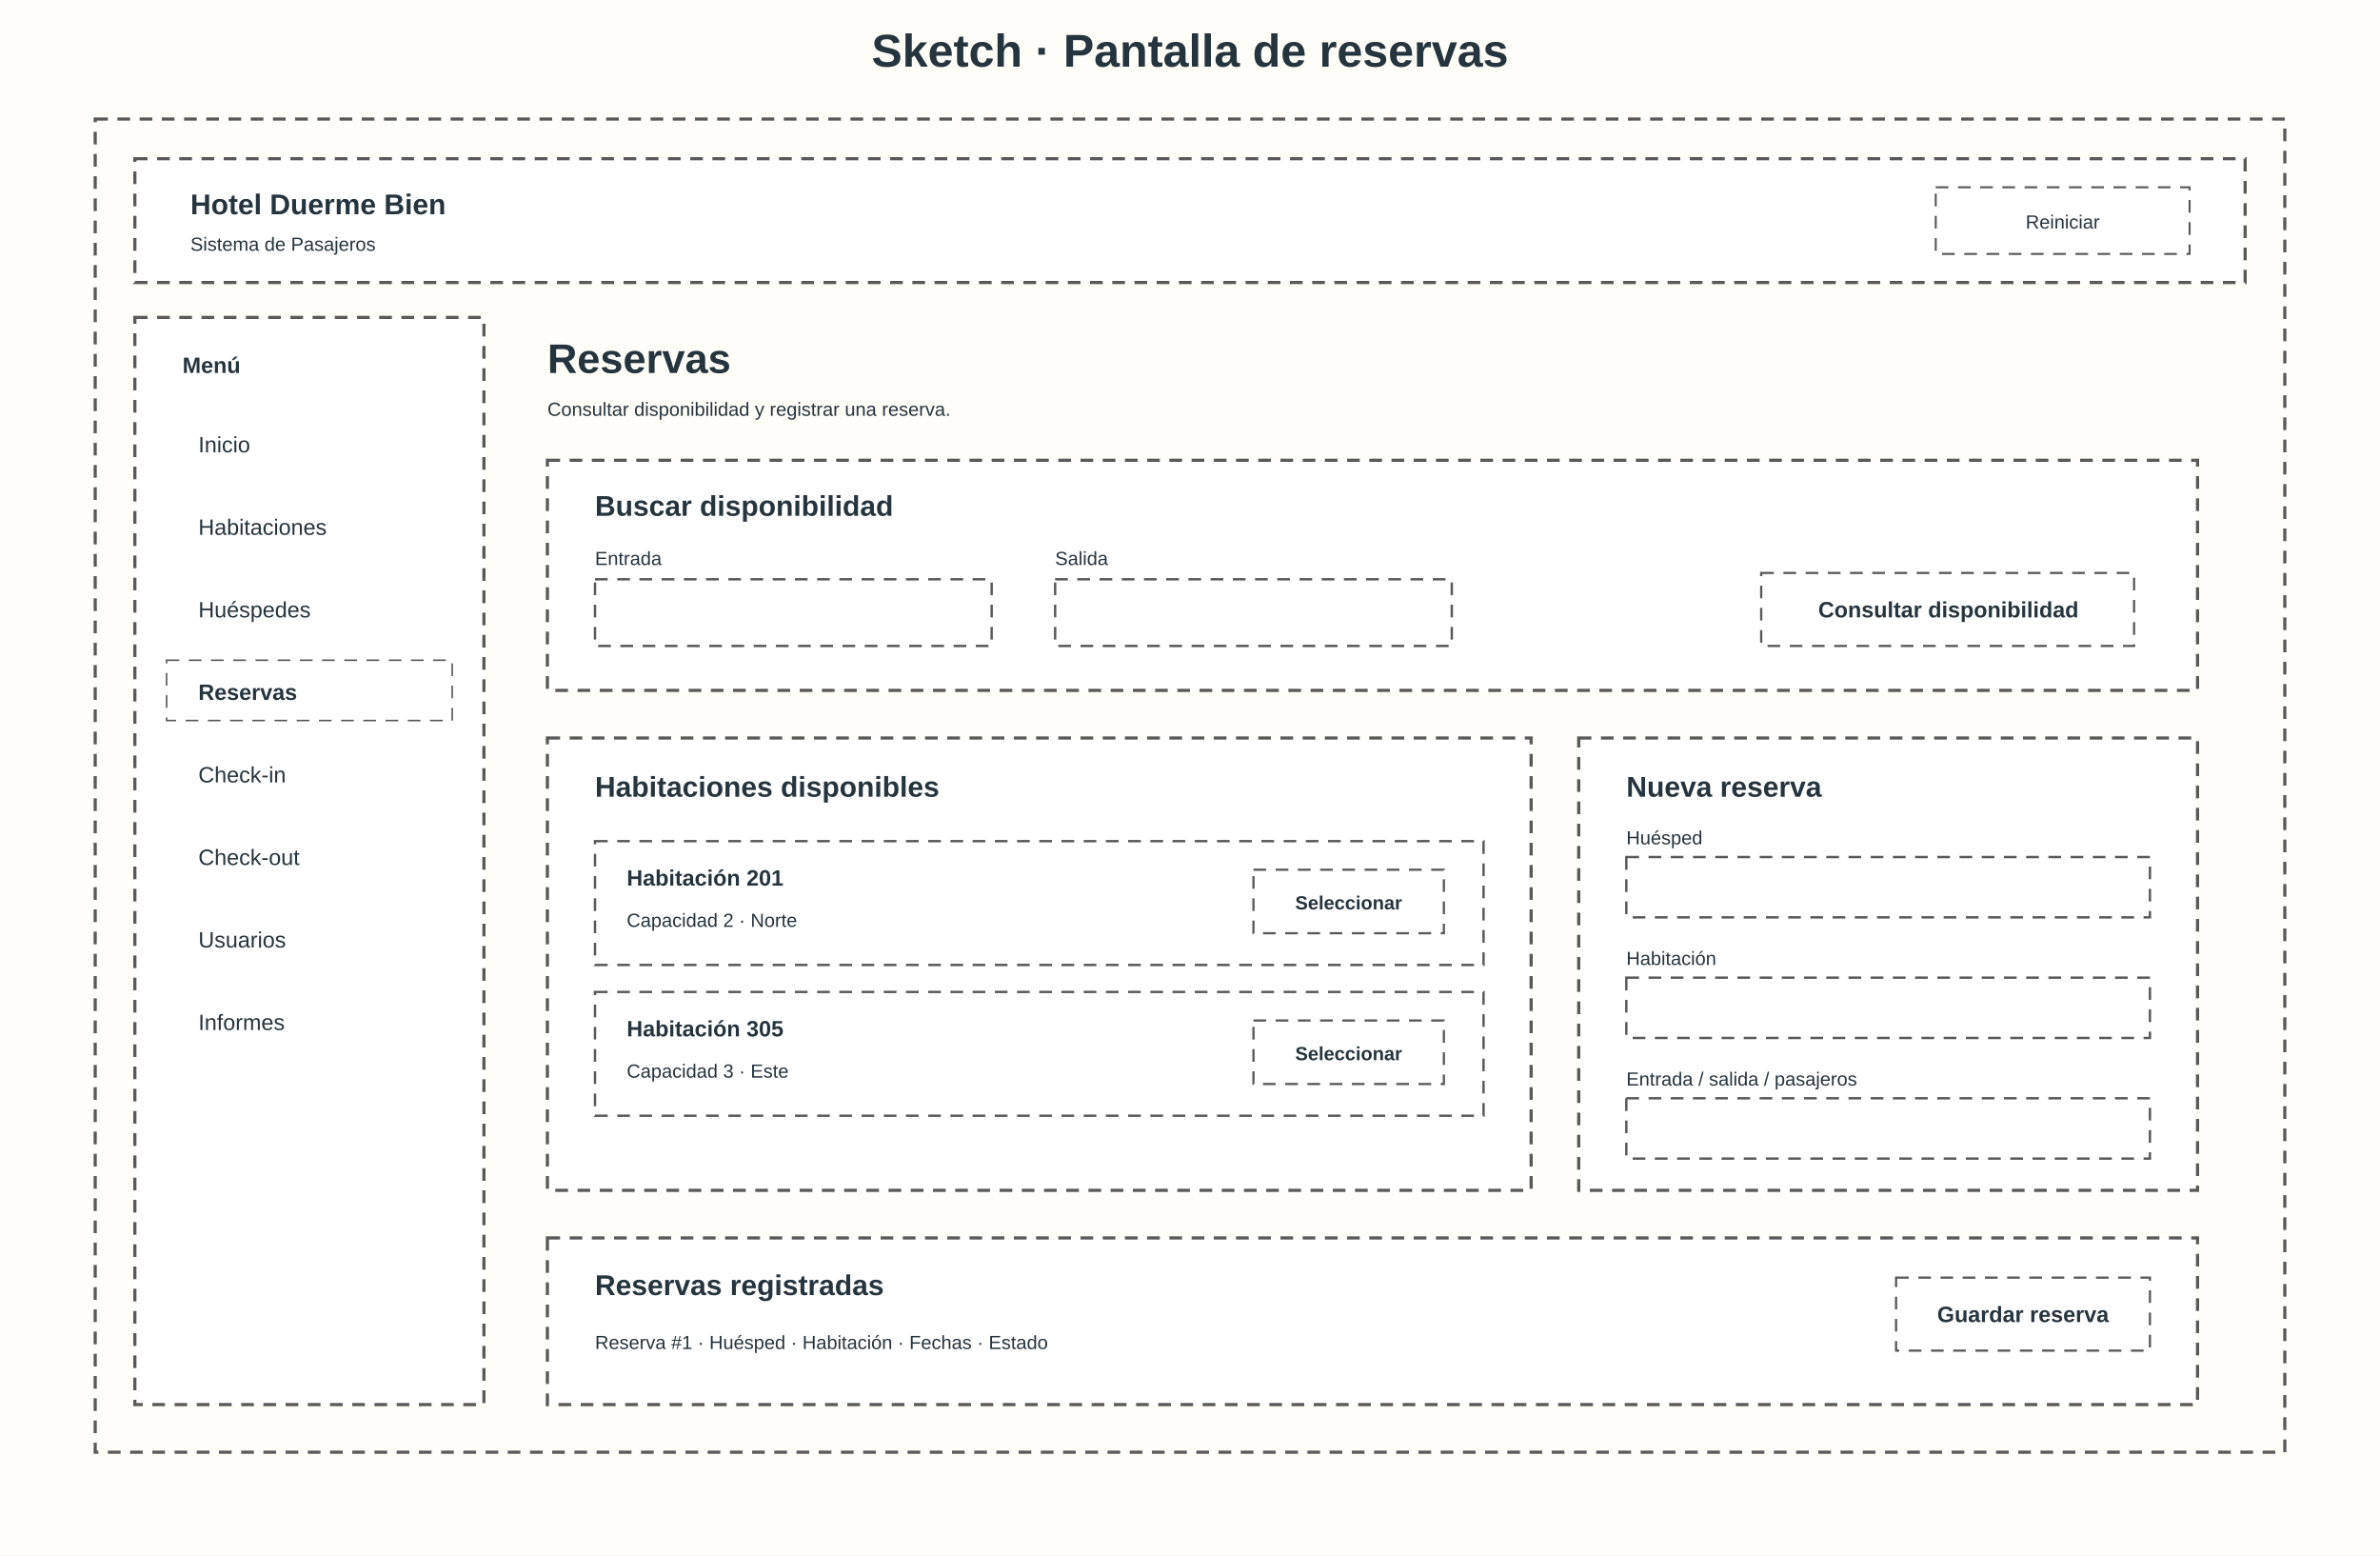
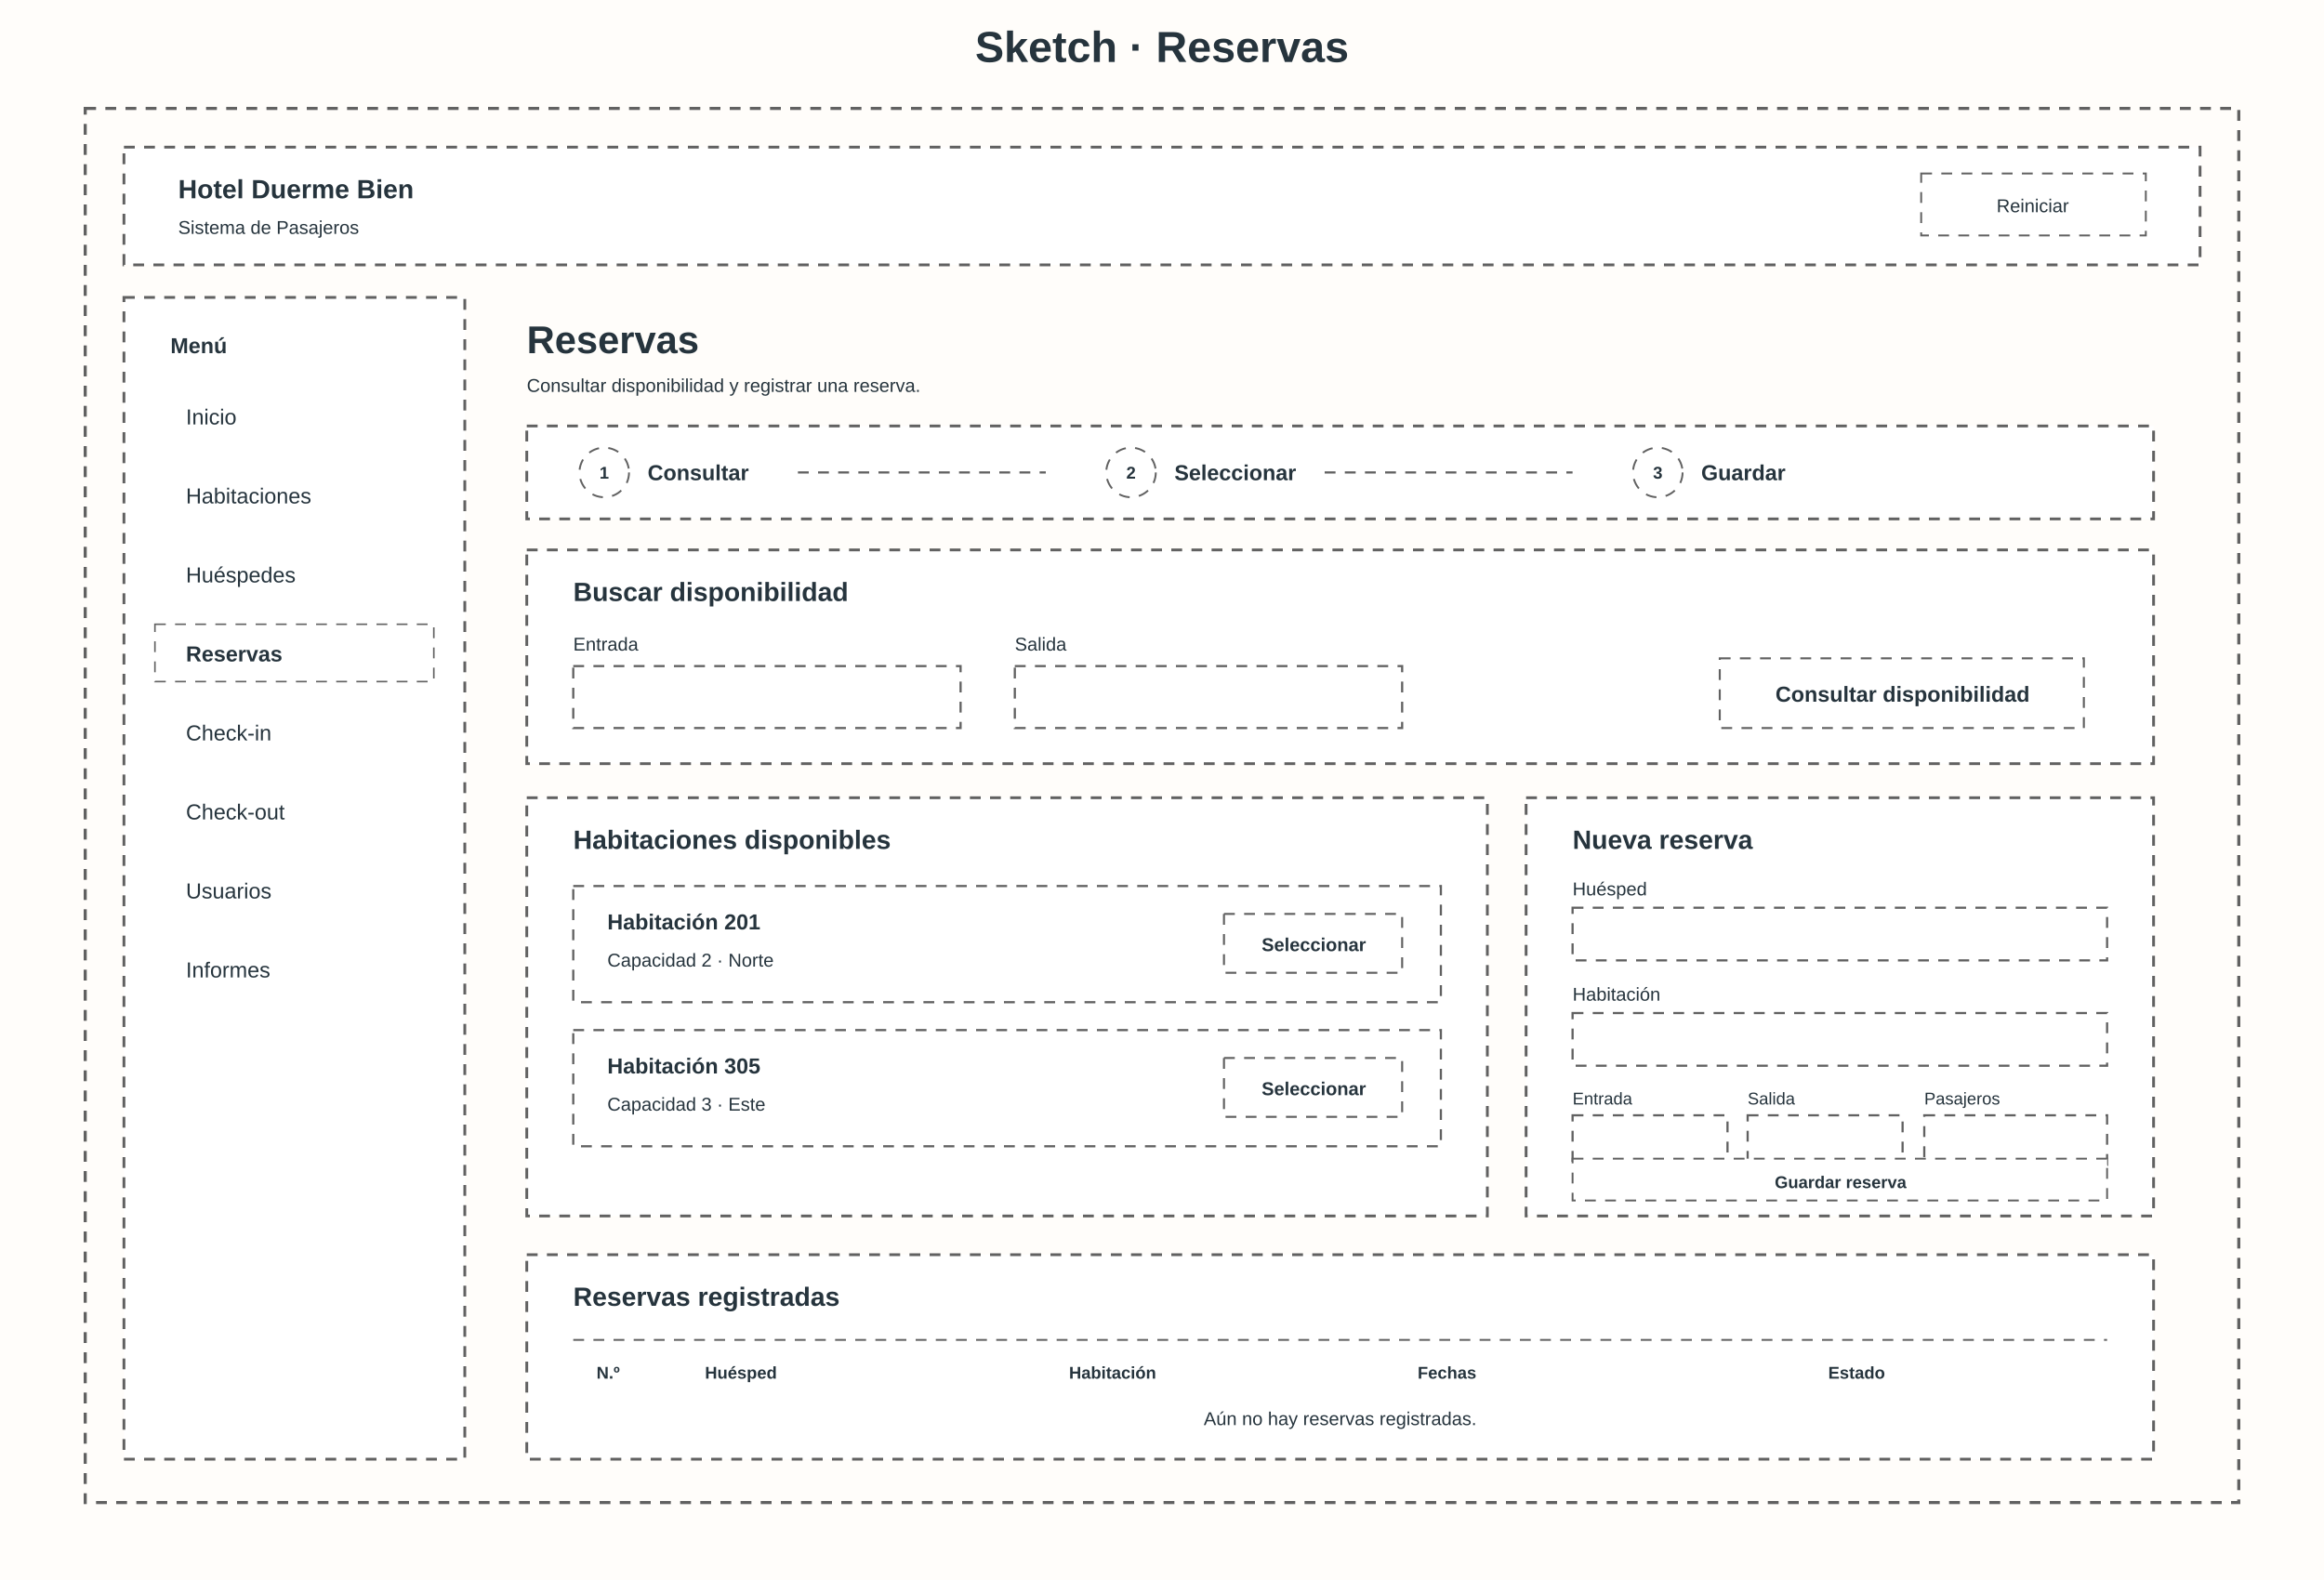
- <svg xmlns="http://www.w3.org/2000/svg" width="1500" height="980" viewBox="0 0 1500 980">
+ <svg xmlns="http://www.w3.org/2000/svg" width="1500" height="1020" viewBox="0 0 1500 1020">
  <defs>
    <style>
- .t{font-family:Arial,sans-serif;fill:#26343d}.page{font-size:29px;font-weight:700}.h{font-size:18px;font-weight:700}.f{font-size:14px}.small{font-size:12px}
- .box{fill:#ffffff;stroke:#595959;stroke-width:2}.field{fill:#ffffff;stroke:#595959;stroke-width:1.5}
+ .t{font-family:Arial,sans-serif;fill:#26343d}.title{font-size:28px;font-weight:700}.h{font-size:17px;font-weight:700}.f{font-size:14px}.small{font-size:12px}.tiny{font-size:11px}
+ .box{fill:#ffffff;stroke:#616161;stroke-width:1.8}.field{fill:#ffffff;stroke:#616161;stroke-width:1.4}
</style>
  </defs>
-   <rect width="1500" height="980" fill="#fffdf8" />
-   <text x="750" y="42" text-anchor="middle" class="t page">Sketch · Pantalla de reservas</text>
-   <rect x="60" y="75" width="1380" height="840" rx="0" fill="#fffdf8" stroke="#595959" stroke-width="2" stroke-dasharray="8 6" />
-   <rect x="85" y="100" width="1330" height="78" rx="0" fill="#ffffff" stroke="#595959" stroke-width="2" stroke-dasharray="8 6" />
-   <text x="120" y="135" class="t h" fill="#2f3438">Hotel Duerme Bien</text>
-   <text x="120" y="158" class="t small" fill="#2f3438">Sistema de Pasajeros</text>
-   <rect x="1220" y="118" width="160" height="42" rx="0" fill="#fff" stroke="#595959" stroke-width="1.3" stroke-dasharray="8 6" />
-   <text x="1300" y="144" text-anchor="middle" class="t small" fill="#2f3438">Reiniciar</text>
-   <rect x="85" y="200" width="220" height="685" rx="0" fill="#ffffff" stroke="#595959" stroke-width="2" stroke-dasharray="8 6" />
-   <text x="115" y="235" class="t f" fill="#2f3438" font-weight="700">Menú</text>
-   <rect x="105" y="260" width="180" height="38" rx="0" fill="transparent" stroke="none" />
-   <text x="125" y="285" class="t f" fill="#2f3438" font-weight="400">Inicio</text>
-   <rect x="105" y="312" width="180" height="38" rx="0" fill="transparent" stroke="none" />
-   <text x="125" y="337" class="t f" fill="#2f3438" font-weight="400">Habitaciones</text>
-   <rect x="105" y="364" width="180" height="38" rx="0" fill="transparent" stroke="none" />
-   <text x="125" y="389" class="t f" fill="#2f3438" font-weight="400">Huéspedes</text>
-   <rect x="105" y="416" width="180" height="38" rx="0" fill="#ffffff" stroke="#595959" stroke-dasharray="8 6" />
-   <text x="125" y="441" class="t f" fill="#2f3438" font-weight="700">Reservas</text>
-   <rect x="105" y="468" width="180" height="38" rx="0" fill="transparent" stroke="none" />
-   <text x="125" y="493" class="t f" fill="#2f3438" font-weight="400">Check-in</text>
-   <rect x="105" y="520" width="180" height="38" rx="0" fill="transparent" stroke="none" />
-   <text x="125" y="545" class="t f" fill="#2f3438" font-weight="400">Check-out</text>
-   <rect x="105" y="572" width="180" height="38" rx="0" fill="transparent" stroke="none" />
-   <text x="125" y="597" class="t f" fill="#2f3438" font-weight="400">Usuarios</text>
-   <rect x="105" y="624" width="180" height="38" rx="0" fill="transparent" stroke="none" />
-   <text x="125" y="649" class="t f" fill="#2f3438" font-weight="400">Informes</text>
-   <text x="345" y="235" class="t page" style="font-size:26px">Reservas</text>
-   <text x="345" y="262" class="t small">Consultar disponibilidad y registrar una reserva.</text>
-   <rect x="345" y="290" width="1040" height="145" rx="0" class="box" stroke-dasharray="8 6" />
-   <text x="375" y="325" class="t h">Buscar disponibilidad</text>
-   <text x="375" y="356" class="t small">Entrada</text>
-   <rect x="375" y="365" width="250" height="42" rx="0" class="field" stroke-dasharray="8 6" />
-   <text x="665" y="356" class="t small">Salida</text>
-   <rect x="665" y="365" width="250" height="42" rx="0" class="field" stroke-dasharray="8 6" />
-   <rect x="1110" y="361" width="235" height="46" rx="0" fill="#ffffff" stroke="#595959" stroke-width="1.4" stroke-dasharray="8 6" />
-   <text x="1228" y="389" text-anchor="middle" class="t f" fill="#2f3438" font-weight="700">Consultar disponibilidad</text>
-   <rect x="345" y="465" width="620" height="285" rx="0" class="box" stroke-dasharray="8 6" />
-   <text x="375" y="502" class="t h">Habitaciones disponibles</text>
-   <rect x="375" y="530" width="560" height="78" rx="0" class="field" stroke-dasharray="8 6" />
-   <text x="395" y="558" class="t f" font-weight="700">Habitación 201</text>
-   <text x="395" y="584" class="t small">Capacidad 2 · Norte</text>
-   <rect x="790" y="548" width="120" height="40" rx="0" fill="#ffffff" stroke="#595959" stroke-width="1.4" stroke-dasharray="8 6" />
-   <text x="850" y="573" text-anchor="middle" class="t small" fill="#2f3438" font-weight="700">Seleccionar</text>
-   <rect x="375" y="625" width="560" height="78" rx="0" class="field" stroke-dasharray="8 6" />
-   <text x="395" y="653" class="t f" font-weight="700">Habitación 305</text>
-   <text x="395" y="679" class="t small">Capacidad 3 · Este</text>
-   <rect x="790" y="643" width="120" height="40" rx="0" fill="#ffffff" stroke="#595959" stroke-width="1.4" stroke-dasharray="8 6" />
-   <text x="850" y="668" text-anchor="middle" class="t small" fill="#2f3438" font-weight="700">Seleccionar</text>
-   <rect x="995" y="465" width="390" height="285" rx="0" class="box" stroke-dasharray="8 6" />
-   <text x="1025" y="502" class="t h">Nueva reserva</text>
-   <text x="1025" y="532" class="t small">Huésped</text>
-   <rect x="1025" y="540" width="330" height="38" rx="0" class="field" stroke-dasharray="8 6" />
-   <text x="1025" y="608" class="t small">Habitación</text>
-   <rect x="1025" y="616" width="330" height="38" rx="0" class="field" stroke-dasharray="8 6" />
-   <text x="1025" y="684" class="t small">Entrada / salida / pasajeros</text>
-   <rect x="1025" y="692" width="330" height="38" rx="0" class="field" stroke-dasharray="8 6" />
-   <rect x="345" y="780" width="1040" height="105" rx="0" class="box" stroke-dasharray="8 6" />
-   <text x="375" y="816" class="t h">Reservas registradas</text>
-   <text x="375" y="850" class="t small">Reserva #1 · Huésped · Habitación · Fechas · Estado</text>
-   <rect x="1195" y="805" width="160" height="46" rx="0" fill="#ffffff" stroke="#595959" stroke-width="1.4" stroke-dasharray="8 6" />
-   <text x="1275" y="833" text-anchor="middle" class="t f" fill="#2f3438" font-weight="700">Guardar reserva</text>
+   <rect width="1500" height="1020" fill="#fffdfa" />
+   <text x="750" y="40" text-anchor="middle" class="t title">Sketch · Reservas</text>
+   <rect x="55" y="70" width="1390" height="900" rx="0" fill="#fffdfa" stroke="#616161" stroke-width="2" stroke-dasharray="7 6" />
+   <rect x="80" y="95" width="1340" height="76" rx="0" fill="#ffffff" stroke="#616161" stroke-width="1.8" stroke-dasharray="7 6" />
+   <text x="115" y="128" class="t h" fill="#30363a">Hotel Duerme Bien</text>
+   <text x="115" y="151" class="t small" fill="#30363a">Sistema de Pasajeros</text>
+   <rect x="1240" y="112" width="145" height="40" rx="0" fill="#fff" stroke="#616161" stroke-width="1.2" stroke-dasharray="7 6" />
+   <text x="1312" y="137" text-anchor="middle" class="t small" fill="#30363a">Reiniciar</text>
+   <rect x="80" y="192" width="220" height="750" rx="0" fill="#ffffff" stroke="#616161" stroke-width="1.8" stroke-dasharray="7 6" />
+   <text x="110" y="228" class="t f" fill="#30363a" font-weight="700">Menú</text>
+   <rect x="100" y="250" width="180" height="37" rx="0" fill="transparent" stroke="none" />
+   <text x="120" y="274" class="t f" fill="#30363a" font-weight="400">Inicio</text>
+   <rect x="100" y="301" width="180" height="37" rx="0" fill="transparent" stroke="none" />
+   <text x="120" y="325" class="t f" fill="#30363a" font-weight="400">Habitaciones</text>
+   <rect x="100" y="352" width="180" height="37" rx="0" fill="transparent" stroke="none" />
+   <text x="120" y="376" class="t f" fill="#30363a" font-weight="400">Huéspedes</text>
+   <rect x="100" y="403" width="180" height="37" rx="0" fill="#ffffff" stroke="#616161" stroke-dasharray="7 6" />
+   <text x="120" y="427" class="t f" fill="#30363a" font-weight="700">Reservas</text>
+   <rect x="100" y="454" width="180" height="37" rx="0" fill="transparent" stroke="none" />
+   <text x="120" y="478" class="t f" fill="#30363a" font-weight="400">Check-in</text>
+   <rect x="100" y="505" width="180" height="37" rx="0" fill="transparent" stroke="none" />
+   <text x="120" y="529" class="t f" fill="#30363a" font-weight="400">Check-out</text>
+   <rect x="100" y="556" width="180" height="37" rx="0" fill="transparent" stroke="none" />
+   <text x="120" y="580" class="t f" fill="#30363a" font-weight="400">Usuarios</text>
+   <rect x="100" y="607" width="180" height="37" rx="0" fill="transparent" stroke="none" />
+   <text x="120" y="631" class="t f" fill="#30363a" font-weight="400">Informes</text>
+   <text x="340" y="228" class="t title" style="font-size:25px">Reservas</text>
+   <text x="340" y="253" class="t small">Consultar disponibilidad y registrar una reserva.</text>
+   <rect x="340" y="275" width="1050" height="60" rx="0" class="box" stroke-dasharray="7 6" />
+   <circle cx="390" cy="305" r="16" fill="#ffffff" stroke="#616161" stroke-width="1.2" stroke-dasharray="7 6" />
+   <text x="390" y="309" text-anchor="middle" class="t tiny" fill="#30363a" font-weight="700">1</text>
+   <text x="418" y="310" class="t f" font-weight="700">Consultar</text>
+   <line x1="515" y1="305" x2="675" y2="305" stroke="#616161" stroke-width="1.4" stroke-dasharray="7 6" />
+   <circle cx="730" cy="305" r="16" fill="#ffffff" stroke="#616161" stroke-width="1.2" stroke-dasharray="7 6" />
+   <text x="730" y="309" text-anchor="middle" class="t tiny" fill="#26343d" font-weight="700">2</text>
+   <text x="758" y="310" class="t f" font-weight="700">Seleccionar</text>
+   <line x1="855" y1="305" x2="1015" y2="305" stroke="#616161" stroke-width="1.4" stroke-dasharray="7 6" />
+   <circle cx="1070" cy="305" r="16" fill="#ffffff" stroke="#616161" stroke-width="1.2" stroke-dasharray="7 6" />
+   <text x="1070" y="309" text-anchor="middle" class="t tiny" fill="#26343d" font-weight="700">3</text>
+   <text x="1098" y="310" class="t f" font-weight="700">Guardar</text>
+   <rect x="340" y="355" width="1050" height="138" rx="0" class="box" stroke-dasharray="7 6" />
+   <text x="370" y="388" class="t h">Buscar disponibilidad</text>
+   <text x="370" y="420" class="t small">Entrada</text>
+   <rect x="370" y="430" width="250" height="40" rx="0" class="field" stroke-dasharray="7 6" />
+   <text x="655" y="420" class="t small">Salida</text>
+   <rect x="655" y="430" width="250" height="40" rx="0" class="field" stroke-dasharray="7 6" />
+   <rect x="1110" y="425" width="235" height="45" rx="0" fill="#ffffff" stroke="#616161" stroke-width="1.3" stroke-dasharray="7 6" />
+   <text x="1228" y="453" text-anchor="middle" class="t f" fill="#30363a" font-weight="700">Consultar disponibilidad</text>
+   <rect x="340" y="515" width="620" height="270" rx="0" class="box" stroke-dasharray="7 6" />
+   <text x="370" y="548" class="t h">Habitaciones disponibles</text>
+   <rect x="370" y="572" width="560" height="75" rx="0" class="field" stroke-dasharray="7 6" />
+   <text x="392" y="600" class="t f" font-weight="700">Habitación 201</text>
+   <text x="392" y="624" class="t small">Capacidad 2 · Norte</text>
+   <rect x="790" y="590" width="115" height="38" rx="0" fill="#ffffff" stroke="#616161" stroke-width="1.3" stroke-dasharray="7 6" />
+   <text x="848" y="614" text-anchor="middle" class="t small" fill="#30363a" font-weight="700">Seleccionar</text>
+   <rect x="370" y="665" width="560" height="75" rx="0" class="field" stroke-dasharray="7 6" />
+   <text x="392" y="693" class="t f" font-weight="700">Habitación 305</text>
+   <text x="392" y="717" class="t small">Capacidad 3 · Este</text>
+   <rect x="790" y="683" width="115" height="38" rx="0" fill="#ffffff" stroke="#616161" stroke-width="1.3" stroke-dasharray="7 6" />
+   <text x="848" y="707" text-anchor="middle" class="t small" fill="#30363a" font-weight="700">Seleccionar</text>
+   <rect x="985" y="515" width="405" height="270" rx="0" class="box" stroke-dasharray="7 6" />
+   <text x="1015" y="548" class="t h">Nueva reserva</text>
+   <text x="1015" y="578" class="t small">Huésped</text>
+   <rect x="1015" y="586" width="345" height="34" rx="0" class="field" stroke-dasharray="7 6" />
+   <text x="1015" y="646" class="t small">Habitación</text>
+   <rect x="1015" y="654" width="345" height="34" rx="0" class="field" stroke-dasharray="7 6" />
+   <text x="1015" y="713" class="t tiny">Entrada</text>
+   <rect x="1015" y="720" width="100" height="32" rx="0" class="field" stroke-dasharray="7 6" />
+   <text x="1128" y="713" class="t tiny">Salida</text>
+   <rect x="1128" y="720" width="100" height="32" rx="0" class="field" stroke-dasharray="7 6" />
+   <text x="1242" y="713" class="t tiny">Pasajeros</text>
+   <rect x="1242" y="720" width="118" height="32" rx="0" class="field" stroke-dasharray="7 6" />
+   <rect x="1015" y="760" width="345" height="0" fill="none" />
+   <rect x="1015" y="752" width="345" height="0" fill="none" />
+   <rect x="1015" y="748" width="345" height="0" fill="none" />
+   <rect x="340" y="810" width="1050" height="132" rx="0" class="box" stroke-dasharray="7 6" />
+   <text x="370" y="843" class="t h">Reservas registradas</text>
+   <line x1="370" y1="865" x2="1360" y2="865" stroke="#616161" stroke-width="1.2" stroke-dasharray="7 6" />
+   <text x="385" y="890" class="t tiny" font-weight="700">N.º</text>
+   <text x="455" y="890" class="t tiny" font-weight="700">Huésped</text>
+   <text x="690" y="890" class="t tiny" font-weight="700">Habitación</text>
+   <text x="915" y="890" class="t tiny" font-weight="700">Fechas</text>
+   <text x="1180" y="890" class="t tiny" font-weight="700">Estado</text>
+   <text x="865" y="920" text-anchor="middle" class="t small" fill="#6d7a82">Aún no hay reservas registradas.</text>
+   <rect x="1015" y="758" width="345" height="0" fill="none" />
+   <rect x="1015" y="748" width="345" height="0" fill="none" />
+   <rect x="1015" y="748" width="345" height="0" fill="none" />
+   <rect x="1015" y="748" width="345" height="0" fill="none" />
+   <rect x="1015" y="748" width="345" height="0" fill="none" />
+   <rect x="1015" y="748" width="345" height="0" fill="none" />
+   <rect x="1015" y="748" width="345" height="27" rx="0" fill="#ffffff" stroke="#616161" stroke-width="1.2" stroke-dasharray="7 6" />
+   <text x="1188" y="767" text-anchor="middle" class="t tiny" fill="#30363a" font-weight="700">Guardar reserva</text>
</svg>
